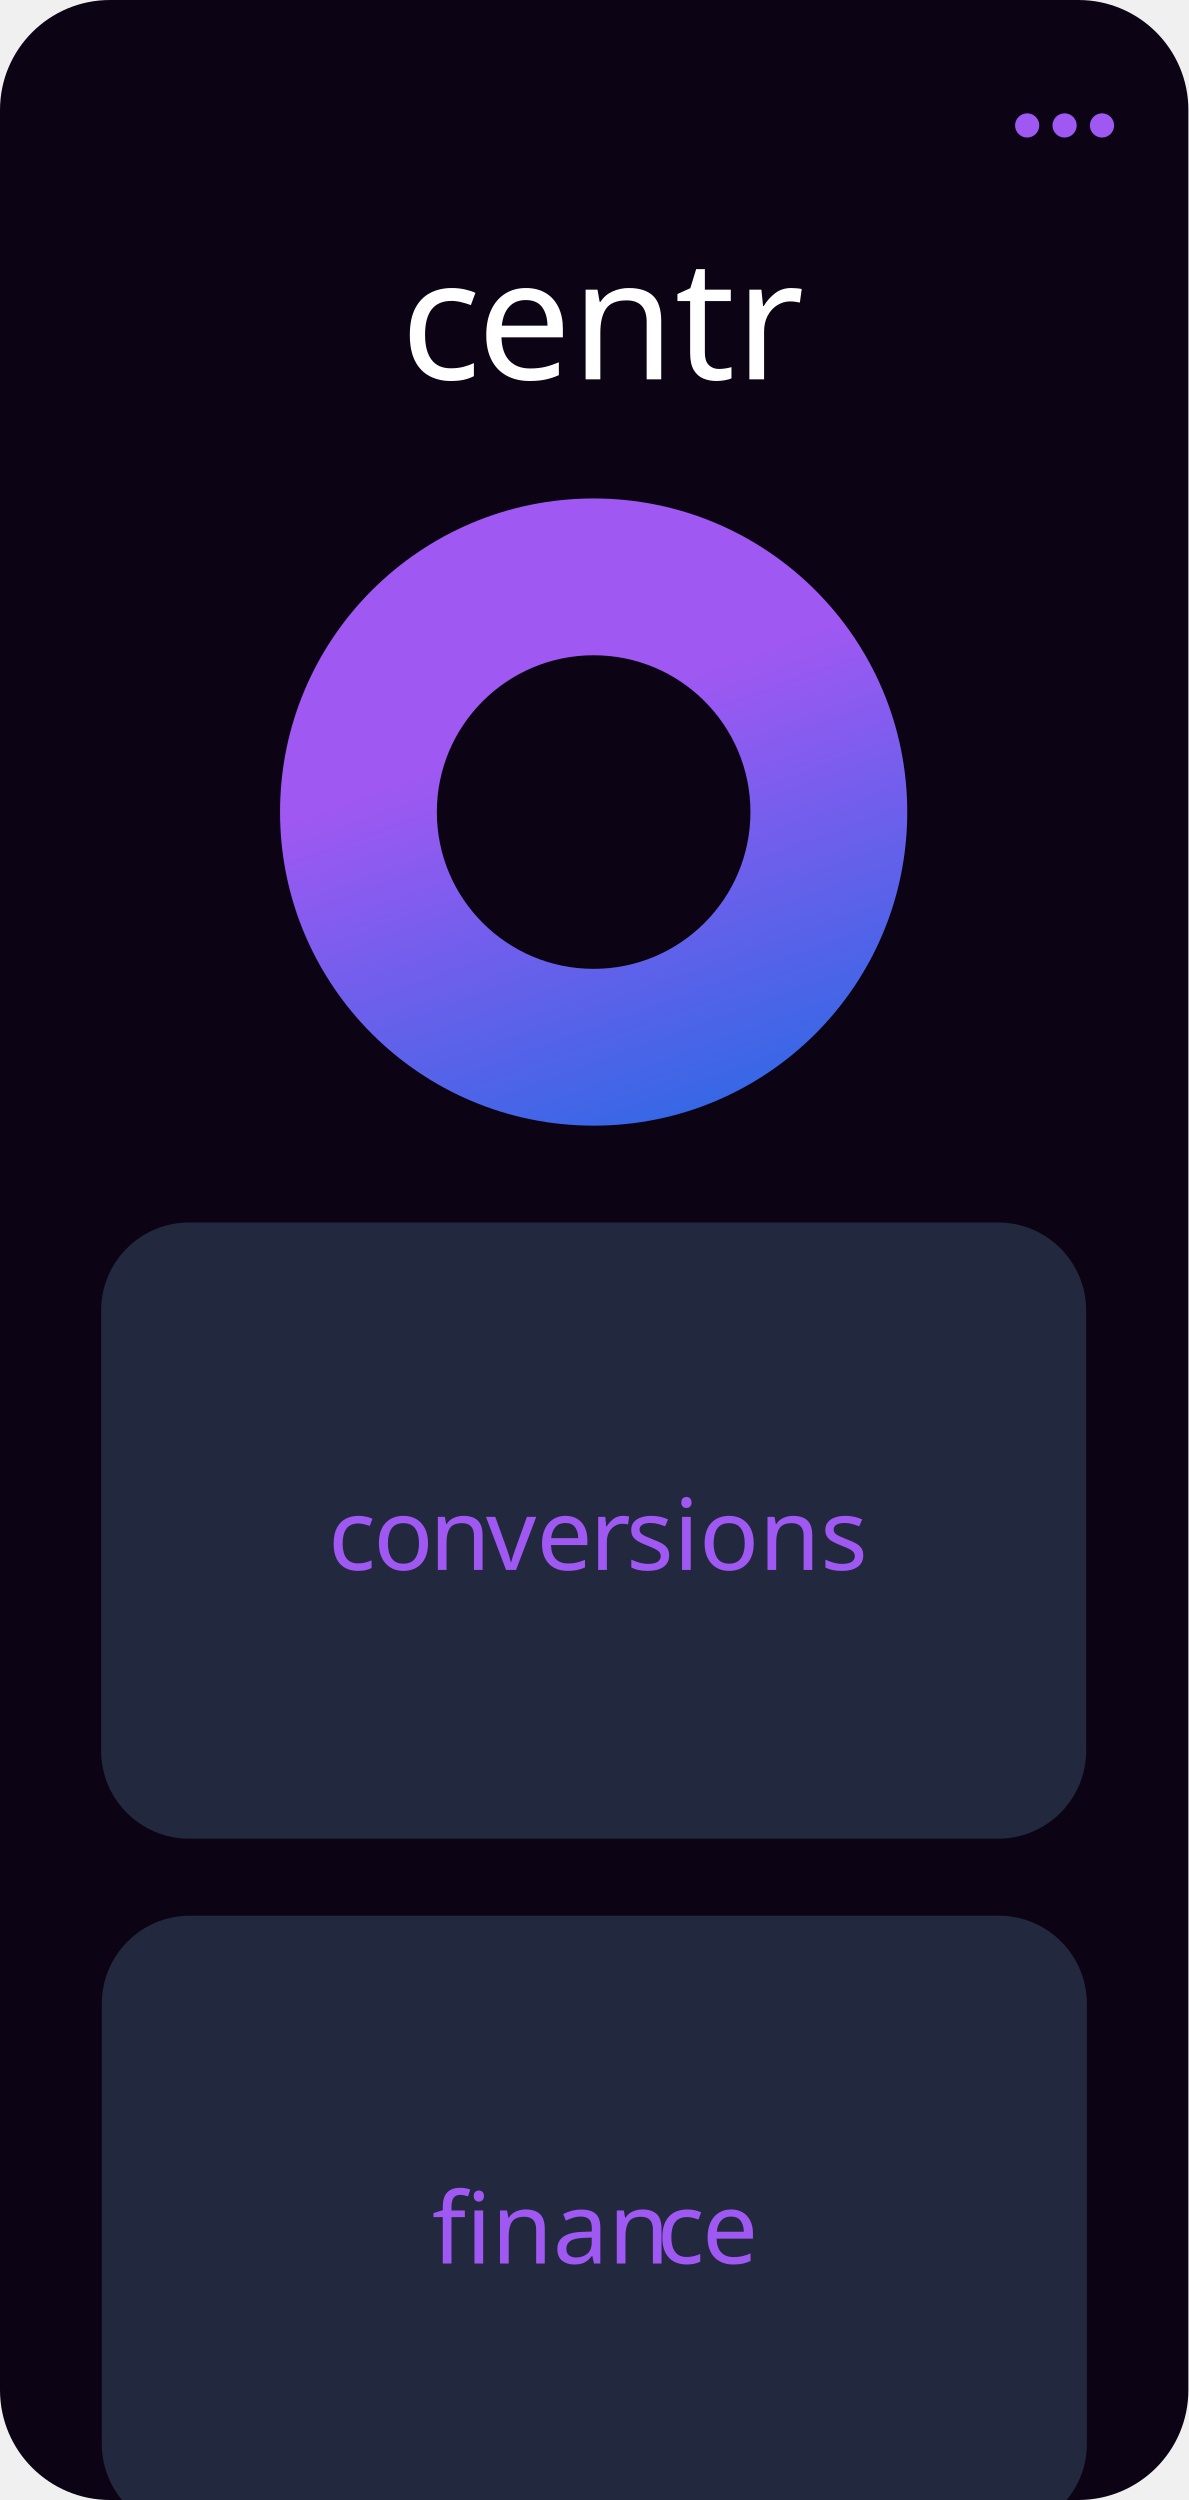
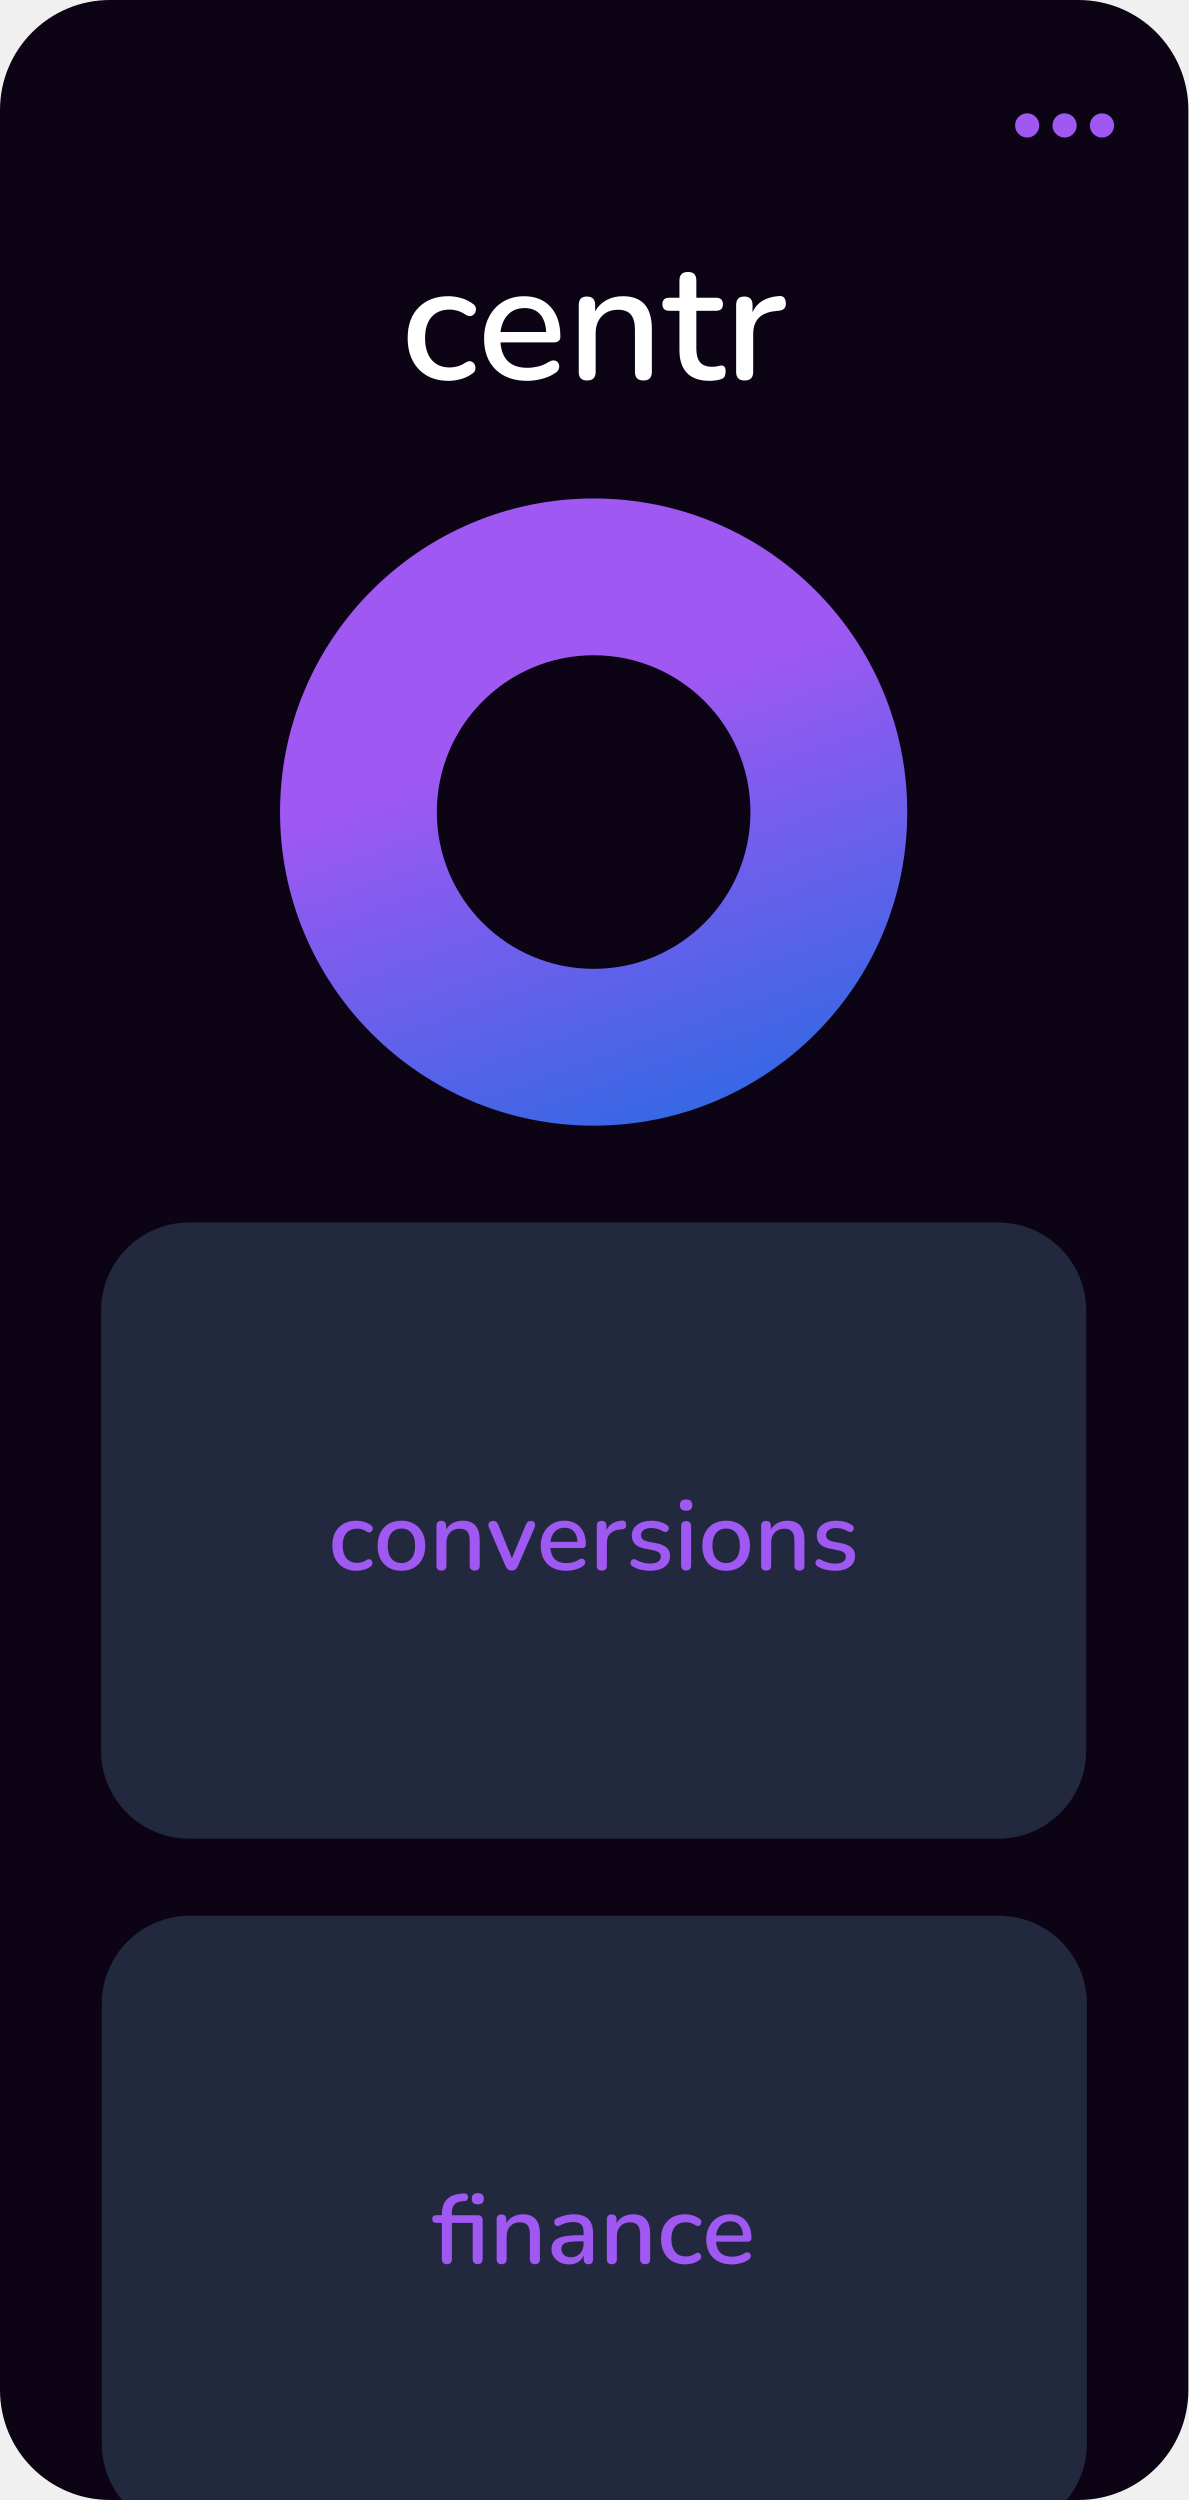
- <svg xmlns="http://www.w3.org/2000/svg" id="a" viewBox="0 0 1080 2272">
+ <svg xmlns="http://www.w3.org/2000/svg" id="Homescreen" viewBox="0 0 1080 2272">
  <defs>
-     <style>.c{letter-spacing:0em;}.d,.e{fill:#9f58f2;}.f{fill:#fff;font-size:152px;}.f,.e{font-family:Nunito-SemiBold, Nunito;}.g{letter-spacing:0em;}.h{letter-spacing:0em;}.i{fill:url(#b);}.j{fill:#0c0414;}.k{letter-spacing:0em;}.l{letter-spacing:0em;}.m{letter-spacing:0em;}.e{font-size:90px;}.n{fill:#22283d;}</style>
-     <linearGradient id="b" x1="1252.13" y1="2885.02" x2="1057.13" y2="2349.24" gradientTransform="translate(-615.13 -1879.13)" gradientUnits="userSpaceOnUse">
+     <style>
+       .cls-1 {
+         fill: #fff;
+       }
+ 
+       .cls-2 {
+         fill: #9f58f2;
+       }
+ 
+       .cls-3 {
+         fill: #0c0414;
+       }
+ 
+       .cls-4 {
+         fill: url(#linear-gradient);
+       }
+ 
+       .cls-5 {
+         fill: #22283d;
+       }
+     </style>
+     <linearGradient id="linear-gradient" x1="1252.13" y1="2885.02" x2="1057.13" y2="2349.24" gradientTransform="translate(-615.13 -1879.13)" gradientUnits="userSpaceOnUse">
      <stop offset="0" stop-color="#3767e5" />
      <stop offset=".65" stop-color="#9f58f2" />
    </linearGradient>
  </defs>
-   <rect class="j" width="1080" height="2272" rx="100" ry="100" />
-   <circle class="d" cx="933.5" cy="114" r="11" />
-   <circle class="d" cx="967.5" cy="114" r="11" />
-   <circle class="d" cx="1001.5" cy="114" r="11" />
-   <rect class="n" x="91.9" y="1111" width="895.2" height="560" rx="80" ry="80" />
-   <path class="n" d="M987.73,2221v-400c0-44.18-35.82-80-80-80H172.52c-44.18,0-80,35.82-80,80v400c0,19.38,6.9,37.15,18.37,51H969.36c11.47-13.85,18.37-31.62,18.37-51Z" />
-   <text class="f" transform="translate(364.1 344.74)">
-     <tspan class="k" x="0" y="0">c</tspan>
-     <tspan x="69.46" y="0">entr</tspan>
-   </text>
-   <text class="e" transform="translate(298.26 1426.74)">
-     <tspan class="h" x="0" y="0">c</tspan>
-     <tspan class="c" x="41.13" y="0">o</tspan>
-     <tspan class="g" x="91.98" y="0">n</tspan>
-     <tspan class="m" x="143.37" y="0">v</tspan>
-     <tspan class="c" x="189.36" y="0">e</tspan>
-     <tspan class="g" x="237.69" y="0">r</tspan>
-     <tspan class="c" x="270.81" y="0">sions</tspan>
-   </text>
-   <text class="e" transform="translate(392.58 2057.08)">
-     <tspan x="0" y="0">finan</tspan>
-     <tspan class="l" x="204.39" y="0">c</tspan>
-     <tspan x="245.52" y="0">e</tspan>
-   </text>
-   <path class="i" d="M539.5,453c-157.41,0-285,127.59-285,285s127.59,285,285,285,285-127.59,285-285-127.59-285-285-285Zm0,427.5c-78.71,0-142.5-63.8-142.5-142.5s63.79-142.5,142.5-142.5,142.5,63.79,142.5,142.5h0c0,78.7-63.8,142.5-142.5,142.5Z" />
+   <rect id="Background" class="cls-3" width="1080" height="2272" rx="100" ry="100" />
+   <circle id="OthersDot1" class="cls-2" cx="933.5" cy="114" r="11" />
+   <circle id="OthersDot2" class="cls-2" cx="967.5" cy="114" r="11" />
+   <circle id="OthersDot3" class="cls-2" cx="1001.5" cy="114" r="11" />
+   <path id="FinanceButton" class="cls-5" d="M987.73,2221v-400c0-44.18-35.82-80-80-80H172.52c-44.18,0-80,35.82-80,80v400c0,19.38,6.9,37.15,18.37,51H969.36c11.47-13.85,18.37-31.62,18.37-51Z" />
+   <rect id="ConversionsButton" class="cls-5" x="91.9" y="1111" width="895.2" height="560" rx="80" ry="80" />
+   <g>
+     <path class="cls-2" d="M406.17,2057.71c-3.06,0-4.59-1.53-4.59-4.59v-32.94h-5.04c-2.46,0-3.69-1.17-3.69-3.51s1.23-3.51,3.69-3.51h5.04v-.81c0-5.82,1.44-10.26,4.32-13.32,2.88-3.06,7.11-4.86,12.69-5.4l2.7-.18c1.38-.18,2.4,.06,3.06,.72,.66,.66,1.02,1.46,1.08,2.38,.06,.93-.15,1.76-.63,2.48-.48,.72-1.17,1.14-2.07,1.26l-2.43,.18c-3.36,.24-5.81,1.23-7.34,2.97-1.53,1.74-2.29,4.29-2.29,7.65v2.07h23.4c3.06,0,4.59,1.62,4.59,4.86v34.65c0,3.3-1.53,4.95-4.59,4.95s-4.5-1.65-4.5-4.95v-32.49h-18.9v32.94c0,3.06-1.5,4.59-4.5,4.59Zm28.08-54.36c-3.66,0-5.49-1.71-5.49-5.13s1.83-5.13,5.49-5.13,5.49,1.71,5.49,5.13-1.83,5.13-5.49,5.13Z" />
+     <path class="cls-2" d="M455.85,2057.71c-3,0-4.5-1.53-4.5-4.59v-36c0-3.06,1.47-4.59,4.41-4.59s4.41,1.53,4.41,4.59v3.33c1.5-2.64,3.56-4.65,6.17-6.03,2.61-1.38,5.54-2.07,8.77-2.07,10.38,0,15.57,5.88,15.57,17.64v23.13c0,3.06-1.5,4.59-4.5,4.59s-4.59-1.53-4.59-4.59v-22.59c0-3.78-.74-6.54-2.21-8.28-1.47-1.74-3.77-2.61-6.88-2.61-3.66,0-6.59,1.16-8.77,3.46-2.19,2.31-3.29,5.35-3.29,9.13v20.88c0,3.06-1.53,4.59-4.59,4.59Z" />
+     <path class="cls-2" d="M517.23,2057.89c-3.06,0-5.79-.6-8.19-1.8-2.4-1.2-4.31-2.82-5.72-4.86-1.41-2.04-2.11-4.35-2.11-6.93,0-3.24,.82-5.79,2.47-7.65,1.65-1.86,4.38-3.21,8.19-4.05,3.81-.84,8.95-1.26,15.43-1.26h3.06v-2.34c0-3.42-.72-5.88-2.16-7.38-1.44-1.5-3.81-2.25-7.11-2.25-1.92,0-3.92,.24-5.98,.72-2.07,.48-4.22,1.29-6.44,2.43-1.26,.6-2.29,.69-3.1,.27-.81-.42-1.37-1.08-1.67-1.98-.3-.9-.27-1.83,.09-2.79,.36-.96,1.11-1.68,2.25-2.16,2.64-1.2,5.25-2.08,7.83-2.65,2.58-.57,5.01-.86,7.29-.86,6,0,10.44,1.43,13.32,4.28,2.88,2.85,4.32,7.31,4.32,13.37v23.13c0,3.06-1.41,4.59-4.23,4.59s-4.32-1.53-4.32-4.59v-3.33c-1.08,2.52-2.76,4.5-5.04,5.94-2.28,1.44-5.01,2.16-8.19,2.16Zm1.8-6.48c3.24,0,5.94-1.14,8.1-3.42,2.16-2.28,3.24-5.16,3.24-8.64v-2.43h-2.97c-4.38,0-7.82,.21-10.31,.63-2.49,.42-4.26,1.12-5.31,2.11-1.05,.99-1.57,2.36-1.57,4.09,0,2.28,.78,4.13,2.34,5.54,1.56,1.41,3.72,2.12,6.48,2.12Z" />
+     <path class="cls-2" d="M556.01,2057.71c-3,0-4.5-1.53-4.5-4.59v-36c0-3.06,1.47-4.59,4.41-4.59s4.41,1.53,4.41,4.59v3.33c1.5-2.64,3.55-4.65,6.17-6.03,2.61-1.38,5.54-2.07,8.78-2.07,10.38,0,15.57,5.88,15.57,17.64v23.13c0,3.06-1.5,4.59-4.5,4.59s-4.59-1.53-4.59-4.59v-22.59c0-3.78-.74-6.54-2.21-8.28-1.47-1.74-3.77-2.61-6.88-2.61-3.66,0-6.59,1.16-8.78,3.46-2.19,2.31-3.29,5.35-3.29,9.13v20.88c0,3.06-1.53,4.59-4.59,4.59Z" />
+     <path class="cls-2" d="M622.7,2057.89c-4.5,0-8.39-.95-11.66-2.84-3.27-1.89-5.8-4.56-7.6-8.01-1.8-3.45-2.7-7.51-2.7-12.2,0-6.96,1.98-12.45,5.94-16.47,3.96-4.02,9.3-6.03,16.02-6.03,2.1,0,4.3,.32,6.62,.95,2.31,.63,4.45,1.67,6.43,3.11,.96,.6,1.51,1.37,1.67,2.29,.15,.93,0,1.8-.45,2.61-.45,.81-1.1,1.35-1.93,1.62-.84,.27-1.8,.11-2.88-.5-1.44-1.02-2.91-1.75-4.41-2.21-1.5-.45-2.94-.67-4.32-.67-4.26,0-7.55,1.34-9.85,4-2.31,2.67-3.47,6.47-3.47,11.38s1.16,8.78,3.47,11.57c2.31,2.79,5.59,4.18,9.85,4.18,1.38,0,2.8-.21,4.28-.63,1.47-.42,2.95-1.14,4.46-2.16,1.08-.6,2.02-.75,2.83-.45,.81,.3,1.41,.85,1.8,1.67,.39,.81,.51,1.68,.36,2.61-.15,.93-.71,1.7-1.67,2.29-1.92,1.38-4,2.37-6.25,2.97s-4.42,.9-6.52,.9Z" />
+     <path class="cls-2" d="M665.09,2057.89c-7.2,0-12.87-2.03-17.01-6.08-4.14-4.05-6.21-9.58-6.21-16.6,0-4.5,.91-8.47,2.75-11.92,1.83-3.45,4.36-6.13,7.6-8.05s6.96-2.88,11.16-2.88c6.06,0,10.83,1.94,14.31,5.81,3.48,3.87,5.22,9.2,5.22,15.97,0,2.04-1.2,3.06-3.6,3.06h-28.62c.66,9.12,5.49,13.68,14.49,13.68,1.8,0,3.69-.23,5.67-.67,1.98-.45,3.9-1.27,5.76-2.47,1.26-.72,2.35-.97,3.29-.77,.93,.21,1.6,.72,2.03,1.53,.42,.81,.5,1.71,.22,2.7-.27,.99-.98,1.84-2.11,2.56-2.04,1.38-4.43,2.42-7.16,3.11-2.73,.69-5.33,1.04-7.79,1.04Zm-1.35-39.15c-3.78,0-6.78,1.17-9,3.51-2.22,2.34-3.57,5.46-4.05,9.36h24.57c-.18-4.08-1.26-7.24-3.24-9.49-1.98-2.25-4.74-3.38-8.28-3.38Z" />
+   </g>
+   <g>
+     <path class="cls-2" d="M324,1427.55c-4.5,0-8.39-.94-11.66-2.83-3.27-1.89-5.81-4.56-7.6-8.01-1.8-3.45-2.7-7.51-2.7-12.2,0-6.96,1.98-12.45,5.94-16.47,3.96-4.02,9.3-6.03,16.02-6.03,2.1,0,4.3,.32,6.61,.95,2.31,.63,4.46,1.67,6.44,3.1,.96,.6,1.51,1.37,1.67,2.3,.15,.93,0,1.8-.45,2.61-.45,.81-1.1,1.35-1.94,1.62-.84,.27-1.8,.11-2.88-.5-1.44-1.02-2.91-1.75-4.41-2.21-1.5-.45-2.94-.67-4.32-.67-4.26,0-7.55,1.34-9.85,4-2.31,2.67-3.46,6.47-3.46,11.38s1.15,8.78,3.46,11.57c2.31,2.79,5.59,4.18,9.85,4.18,1.38,0,2.8-.21,4.27-.63,1.47-.42,2.95-1.14,4.46-2.16,1.08-.6,2.02-.75,2.83-.45,.81,.3,1.41,.85,1.8,1.67,.39,.81,.51,1.68,.36,2.61-.15,.93-.71,1.7-1.67,2.29-1.92,1.38-4,2.37-6.25,2.97-2.25,.6-4.43,.9-6.52,.9Z" />
+     <path class="cls-2" d="M364.86,1427.55c-4.44,0-8.28-.93-11.52-2.79-3.24-1.86-5.75-4.48-7.52-7.88-1.77-3.39-2.66-7.42-2.66-12.1s.88-8.71,2.66-12.11c1.77-3.39,4.27-6.01,7.52-7.88,3.24-1.86,7.08-2.79,11.52-2.79s8.1,.93,11.34,2.79c3.24,1.86,5.76,4.49,7.56,7.88,1.8,3.39,2.7,7.42,2.7,12.11s-.9,8.72-2.7,12.1c-1.8,3.39-4.32,6.02-7.56,7.88-3.24,1.86-7.02,2.79-11.34,2.79Zm0-7.02c3.72,0,6.72-1.35,9-4.05,2.28-2.7,3.42-6.6,3.42-11.7s-1.14-8.98-3.42-11.66c-2.28-2.67-5.28-4-9-4s-6.81,1.34-9.09,4c-2.28,2.67-3.42,6.56-3.42,11.66s1.14,9,3.42,11.7c2.28,2.7,5.31,4.05,9.09,4.05Z" />
+     <path class="cls-2" d="M401.13,1427.37c-3,0-4.5-1.53-4.5-4.59v-36c0-3.06,1.47-4.59,4.41-4.59s4.41,1.53,4.41,4.59v3.33c1.5-2.64,3.56-4.65,6.17-6.03,2.61-1.38,5.54-2.07,8.77-2.07,10.38,0,15.57,5.88,15.57,17.64v23.13c0,3.06-1.5,4.59-4.5,4.59s-4.59-1.53-4.59-4.59v-22.59c0-3.78-.74-6.54-2.21-8.28-1.47-1.74-3.77-2.61-6.88-2.61-3.66,0-6.59,1.16-8.77,3.46-2.19,2.31-3.29,5.36-3.29,9.14v20.88c0,3.06-1.53,4.59-4.59,4.59Z" />
+     <path class="cls-2" d="M465.03,1427.37c-2.52,0-4.38-1.35-5.58-4.05l-15.03-34.92c-.72-1.62-.75-3.06-.09-4.32,.66-1.26,2.01-1.89,4.05-1.89,1.08,0,1.96,.27,2.65,.81,.69,.54,1.31,1.47,1.85,2.79l12.33,30.42,12.6-30.42c.54-1.32,1.15-2.25,1.84-2.79,.69-.54,1.67-.81,2.93-.81,1.62,0,2.73,.63,3.33,1.89,.6,1.26,.57,2.67-.09,4.23l-15.21,35.01c-1.14,2.7-3,4.05-5.58,4.05Z" />
+     <path class="cls-2" d="M514.62,1427.55c-7.2,0-12.87-2.02-17.01-6.08-4.14-4.05-6.21-9.58-6.21-16.6,0-4.5,.91-8.47,2.75-11.92,1.83-3.45,4.37-6.13,7.6-8.06,3.24-1.92,6.96-2.88,11.16-2.88,6.06,0,10.83,1.94,14.31,5.81,3.48,3.87,5.22,9.2,5.22,15.97,0,2.04-1.2,3.06-3.6,3.06h-28.62c.66,9.12,5.49,13.68,14.49,13.68,1.8,0,3.69-.23,5.67-.67,1.98-.45,3.9-1.27,5.76-2.48,1.26-.72,2.35-.97,3.29-.76,.93,.21,1.6,.72,2.02,1.53,.42,.81,.5,1.71,.23,2.7-.27,.99-.98,1.85-2.12,2.57-2.04,1.38-4.43,2.42-7.15,3.1-2.73,.69-5.33,1.04-7.79,1.04Zm-1.35-39.15c-3.78,0-6.78,1.17-9,3.51-2.22,2.34-3.57,5.46-4.05,9.36h24.57c-.18-4.08-1.26-7.24-3.24-9.49s-4.74-3.38-8.28-3.38Z" />
+     <path class="cls-2" d="M546.93,1427.37c-3.06,0-4.59-1.53-4.59-4.59v-36c0-3.06,1.47-4.59,4.41-4.59s4.41,1.53,4.41,4.59v3.87c1.2-2.7,3.02-4.77,5.45-6.21,2.43-1.44,5.38-2.28,8.87-2.52,2.22-.18,3.42,1.02,3.6,3.6,.24,2.64-1.05,4.08-3.87,4.32l-1.71,.18c-7.98,.78-11.97,4.89-11.97,12.33v20.43c0,3.06-1.53,4.59-4.59,4.59Z" />
+     <path class="cls-2" d="M590.85,1427.55c-2.64,0-5.37-.3-8.19-.9-2.82-.6-5.37-1.62-7.65-3.06-1.02-.6-1.65-1.35-1.89-2.25-.24-.9-.18-1.74,.18-2.52,.36-.78,.95-1.33,1.75-1.67,.81-.33,1.72-.23,2.75,.31,2.34,1.26,4.59,2.16,6.75,2.7s4.29,.81,6.39,.81c3.18,0,5.58-.57,7.2-1.71,1.62-1.14,2.43-2.67,2.43-4.59,0-1.56-.54-2.77-1.62-3.64-1.08-.87-2.7-1.54-4.86-2.03l-8.55-1.71c-7.56-1.56-11.34-5.46-11.34-11.7,0-4.14,1.65-7.44,4.95-9.9,3.3-2.46,7.62-3.69,12.96-3.69s10.05,1.32,13.95,3.96c.96,.6,1.53,1.34,1.71,2.21,.18,.87,.06,1.68-.36,2.43s-1.04,1.28-1.84,1.57c-.81,.3-1.76,.18-2.84-.36-1.8-1.08-3.6-1.88-5.4-2.39-1.8-.51-3.54-.76-5.22-.76-3.12,0-5.49,.58-7.11,1.75-1.62,1.17-2.43,2.75-2.43,4.73,0,3,1.98,4.92,5.94,5.76l8.55,1.71c3.9,.78,6.85,2.1,8.87,3.96,2.01,1.86,3.02,4.38,3.02,7.56,0,4.2-1.65,7.49-4.95,9.86-3.3,2.37-7.68,3.55-13.14,3.55Z" />
+     <path class="cls-2" d="M623.51,1373.01c-1.8,0-3.19-.45-4.18-1.35-.99-.9-1.49-2.16-1.49-3.78,0-3.42,1.89-5.13,5.67-5.13s5.67,1.71,5.67,5.13-1.89,5.13-5.67,5.13Zm0,54.27c-3,0-4.5-1.65-4.5-4.95v-35.1c0-3.24,1.5-4.86,4.5-4.86s4.59,1.62,4.59,4.86v35.1c0,3.3-1.53,4.95-4.59,4.95Z" />
+     <path class="cls-2" d="M659.96,1427.55c-4.44,0-8.28-.93-11.52-2.79-3.24-1.86-5.75-4.48-7.52-7.88-1.77-3.39-2.65-7.42-2.65-12.1s.88-8.71,2.65-12.11c1.77-3.39,4.28-6.01,7.52-7.88,3.24-1.86,7.08-2.79,11.52-2.79s8.1,.93,11.34,2.79c3.24,1.86,5.76,4.49,7.56,7.88,1.8,3.39,2.7,7.42,2.7,12.11s-.9,8.72-2.7,12.1c-1.8,3.39-4.32,6.02-7.56,7.88-3.24,1.86-7.02,2.79-11.34,2.79Zm0-7.02c3.72,0,6.72-1.35,9-4.05,2.28-2.7,3.42-6.6,3.42-11.7s-1.14-8.98-3.42-11.66c-2.28-2.67-5.28-4-9-4s-6.81,1.34-9.09,4c-2.28,2.67-3.42,6.56-3.42,11.66s1.14,9,3.42,11.7c2.28,2.7,5.31,4.05,9.09,4.05Z" />
+     <path class="cls-2" d="M696.23,1427.37c-3,0-4.5-1.53-4.5-4.59v-36c0-3.06,1.47-4.59,4.41-4.59s4.41,1.53,4.41,4.59v3.33c1.5-2.64,3.55-4.65,6.17-6.03,2.61-1.38,5.54-2.07,8.78-2.07,10.38,0,15.57,5.88,15.57,17.64v23.13c0,3.06-1.5,4.59-4.5,4.59s-4.59-1.53-4.59-4.59v-22.59c0-3.78-.74-6.54-2.21-8.28-1.47-1.74-3.77-2.61-6.88-2.61-3.66,0-6.59,1.16-8.78,3.46-2.19,2.31-3.28,5.36-3.28,9.14v20.88c0,3.06-1.53,4.59-4.59,4.59Z" />
+     <path class="cls-2" d="M758.96,1427.55c-2.64,0-5.37-.3-8.19-.9-2.82-.6-5.37-1.62-7.65-3.06-1.02-.6-1.65-1.35-1.89-2.25-.24-.9-.18-1.74,.18-2.52,.36-.78,.94-1.33,1.75-1.67,.81-.33,1.72-.23,2.75,.31,2.34,1.26,4.59,2.16,6.75,2.7,2.16,.54,4.29,.81,6.39,.81,3.18,0,5.58-.57,7.2-1.71,1.62-1.14,2.43-2.67,2.43-4.59,0-1.56-.54-2.77-1.62-3.64-1.08-.87-2.7-1.54-4.86-2.03l-8.55-1.71c-7.56-1.56-11.34-5.46-11.34-11.7,0-4.14,1.65-7.44,4.95-9.9,3.3-2.46,7.62-3.69,12.96-3.69s10.05,1.32,13.95,3.96c.96,.6,1.53,1.34,1.71,2.21,.18,.87,.06,1.68-.36,2.43-.42,.75-1.04,1.28-1.84,1.57-.81,.3-1.75,.18-2.83-.36-1.8-1.08-3.6-1.88-5.4-2.39-1.8-.51-3.54-.76-5.22-.76-3.12,0-5.49,.58-7.11,1.75s-2.43,2.75-2.43,4.73c0,3,1.98,4.92,5.94,5.76l8.55,1.71c3.9,.78,6.85,2.1,8.87,3.96,2.01,1.86,3.01,4.38,3.01,7.56,0,4.2-1.65,7.49-4.95,9.86-3.3,2.37-7.68,3.55-13.14,3.55Z" />
+   </g>
+   <g>
+     <path class="cls-1" d="M407.57,346.11c-7.6,0-14.16-1.6-19.68-4.79-5.52-3.19-9.8-7.7-12.84-13.53-3.04-5.83-4.56-12.69-4.56-20.6,0-11.75,3.34-21.03,10.03-27.82,6.69-6.79,15.71-10.18,27.06-10.18,3.55,0,7.27,.53,11.17,1.6,3.9,1.06,7.52,2.81,10.87,5.24,1.62,1.01,2.56,2.31,2.81,3.88,.25,1.57,0,3.04-.76,4.41-.76,1.37-1.85,2.28-3.27,2.74-1.42,.46-3.04,.18-4.86-.84-2.43-1.72-4.92-2.96-7.45-3.72-2.53-.76-4.97-1.14-7.3-1.14-7.2,0-12.74,2.26-16.64,6.76-3.9,4.51-5.85,10.92-5.85,19.23s1.95,14.82,5.85,19.53c3.9,4.71,9.45,7.07,16.64,7.07,2.33,0,4.74-.35,7.22-1.06,2.48-.71,4.99-1.92,7.52-3.65,1.82-1.01,3.42-1.27,4.79-.76,1.37,.51,2.38,1.44,3.04,2.81,.66,1.37,.86,2.84,.61,4.41-.25,1.57-1.19,2.86-2.81,3.88-3.24,2.33-6.76,4-10.56,5.02-3.8,1.01-7.47,1.52-11.02,1.52Z" />
+     <path class="cls-1" d="M479.16,346.11c-12.16,0-21.74-3.42-28.73-10.26-6.99-6.84-10.49-16.19-10.49-28.04,0-7.6,1.54-14.31,4.64-20.14,3.09-5.83,7.37-10.36,12.84-13.6,5.47-3.24,11.75-4.86,18.85-4.86,10.23,0,18.29,3.27,24.17,9.8,5.88,6.54,8.82,15.53,8.82,26.98,0,3.45-2.03,5.17-6.08,5.17h-48.34c1.11,15.4,9.27,23.1,24.47,23.1,3.04,0,6.23-.38,9.58-1.14,3.34-.76,6.59-2.15,9.73-4.18,2.13-1.22,3.98-1.65,5.55-1.29,1.57,.36,2.71,1.22,3.42,2.58,.71,1.37,.84,2.89,.38,4.56-.46,1.67-1.65,3.12-3.57,4.33-3.45,2.33-7.47,4.08-12.08,5.24-4.61,1.16-8.99,1.75-13.15,1.75Zm-2.28-66.12c-6.38,0-11.45,1.98-15.2,5.93-3.75,3.95-6.03,9.22-6.84,15.81h41.5c-.3-6.89-2.13-12.24-5.47-16.04-3.34-3.8-8.01-5.7-13.98-5.7Z" />
+     <path class="cls-1" d="M533.57,345.8c-5.07,0-7.6-2.58-7.6-7.75v-60.8c0-5.17,2.48-7.75,7.45-7.75s7.45,2.58,7.45,7.75v5.62c2.53-4.46,6-7.85,10.41-10.18,4.41-2.33,9.35-3.5,14.82-3.5,17.53,0,26.3,9.93,26.3,29.79v39.06c0,5.17-2.53,7.75-7.6,7.75s-7.75-2.58-7.75-7.75v-38.15c0-6.38-1.24-11.04-3.72-13.98-2.48-2.94-6.36-4.41-11.63-4.41-6.18,0-11.12,1.95-14.82,5.85-3.7,3.9-5.55,9.04-5.55,15.43v35.26c0,5.17-2.58,7.75-7.75,7.75Z" />
+     <path class="cls-1" d="M645.14,346.11c-9.32,0-16.26-2.38-20.82-7.14-4.56-4.76-6.84-11.65-6.84-20.67v-35.87h-9.12c-4.26,0-6.38-1.98-6.38-5.93s2.13-5.93,6.38-5.93h9.12v-15.66c0-5.17,2.58-7.75,7.75-7.75s7.6,2.58,7.6,7.75v15.66h17.78c4.26,0,6.38,1.98,6.38,5.93s-2.13,5.93-6.38,5.93h-17.78v34.66c0,5.37,1.14,9.42,3.42,12.16,2.28,2.74,6,4.1,11.17,4.1,1.82,0,3.39-.18,4.71-.53,1.32-.35,2.48-.58,3.5-.68,1.11,0,2.03,.38,2.74,1.14,.71,.76,1.06,2.2,1.06,4.33,0,1.62-.28,3.07-.84,4.33-.56,1.27-1.55,2.1-2.96,2.51-1.22,.51-2.86,.91-4.94,1.22-2.08,.3-3.93,.46-5.55,.46Z" />
+     <path class="cls-1" d="M676.75,345.8c-5.17,0-7.75-2.58-7.75-7.75v-60.8c0-5.17,2.48-7.75,7.45-7.75s7.45,2.58,7.45,7.75v6.54c2.03-4.56,5.09-8.06,9.2-10.49,4.1-2.43,9.09-3.85,14.97-4.26,3.75-.3,5.78,1.72,6.08,6.08,.4,4.46-1.77,6.89-6.54,7.3l-2.89,.3c-13.48,1.32-20.22,8.26-20.22,20.82v34.5c0,5.17-2.58,7.75-7.75,7.75Z" />
+   </g>
+   <path id="CentrIcon" class="cls-4" d="M539.5,453c-157.41,0-285,127.59-285,285s127.59,285,285,285,285-127.59,285-285-127.59-285-285-285Zm0,427.5c-78.71,0-142.5-63.8-142.5-142.5s63.79-142.5,142.5-142.5,142.5,63.79,142.5,142.5h0c0,78.7-63.8,142.5-142.5,142.5Z" />
</svg>
